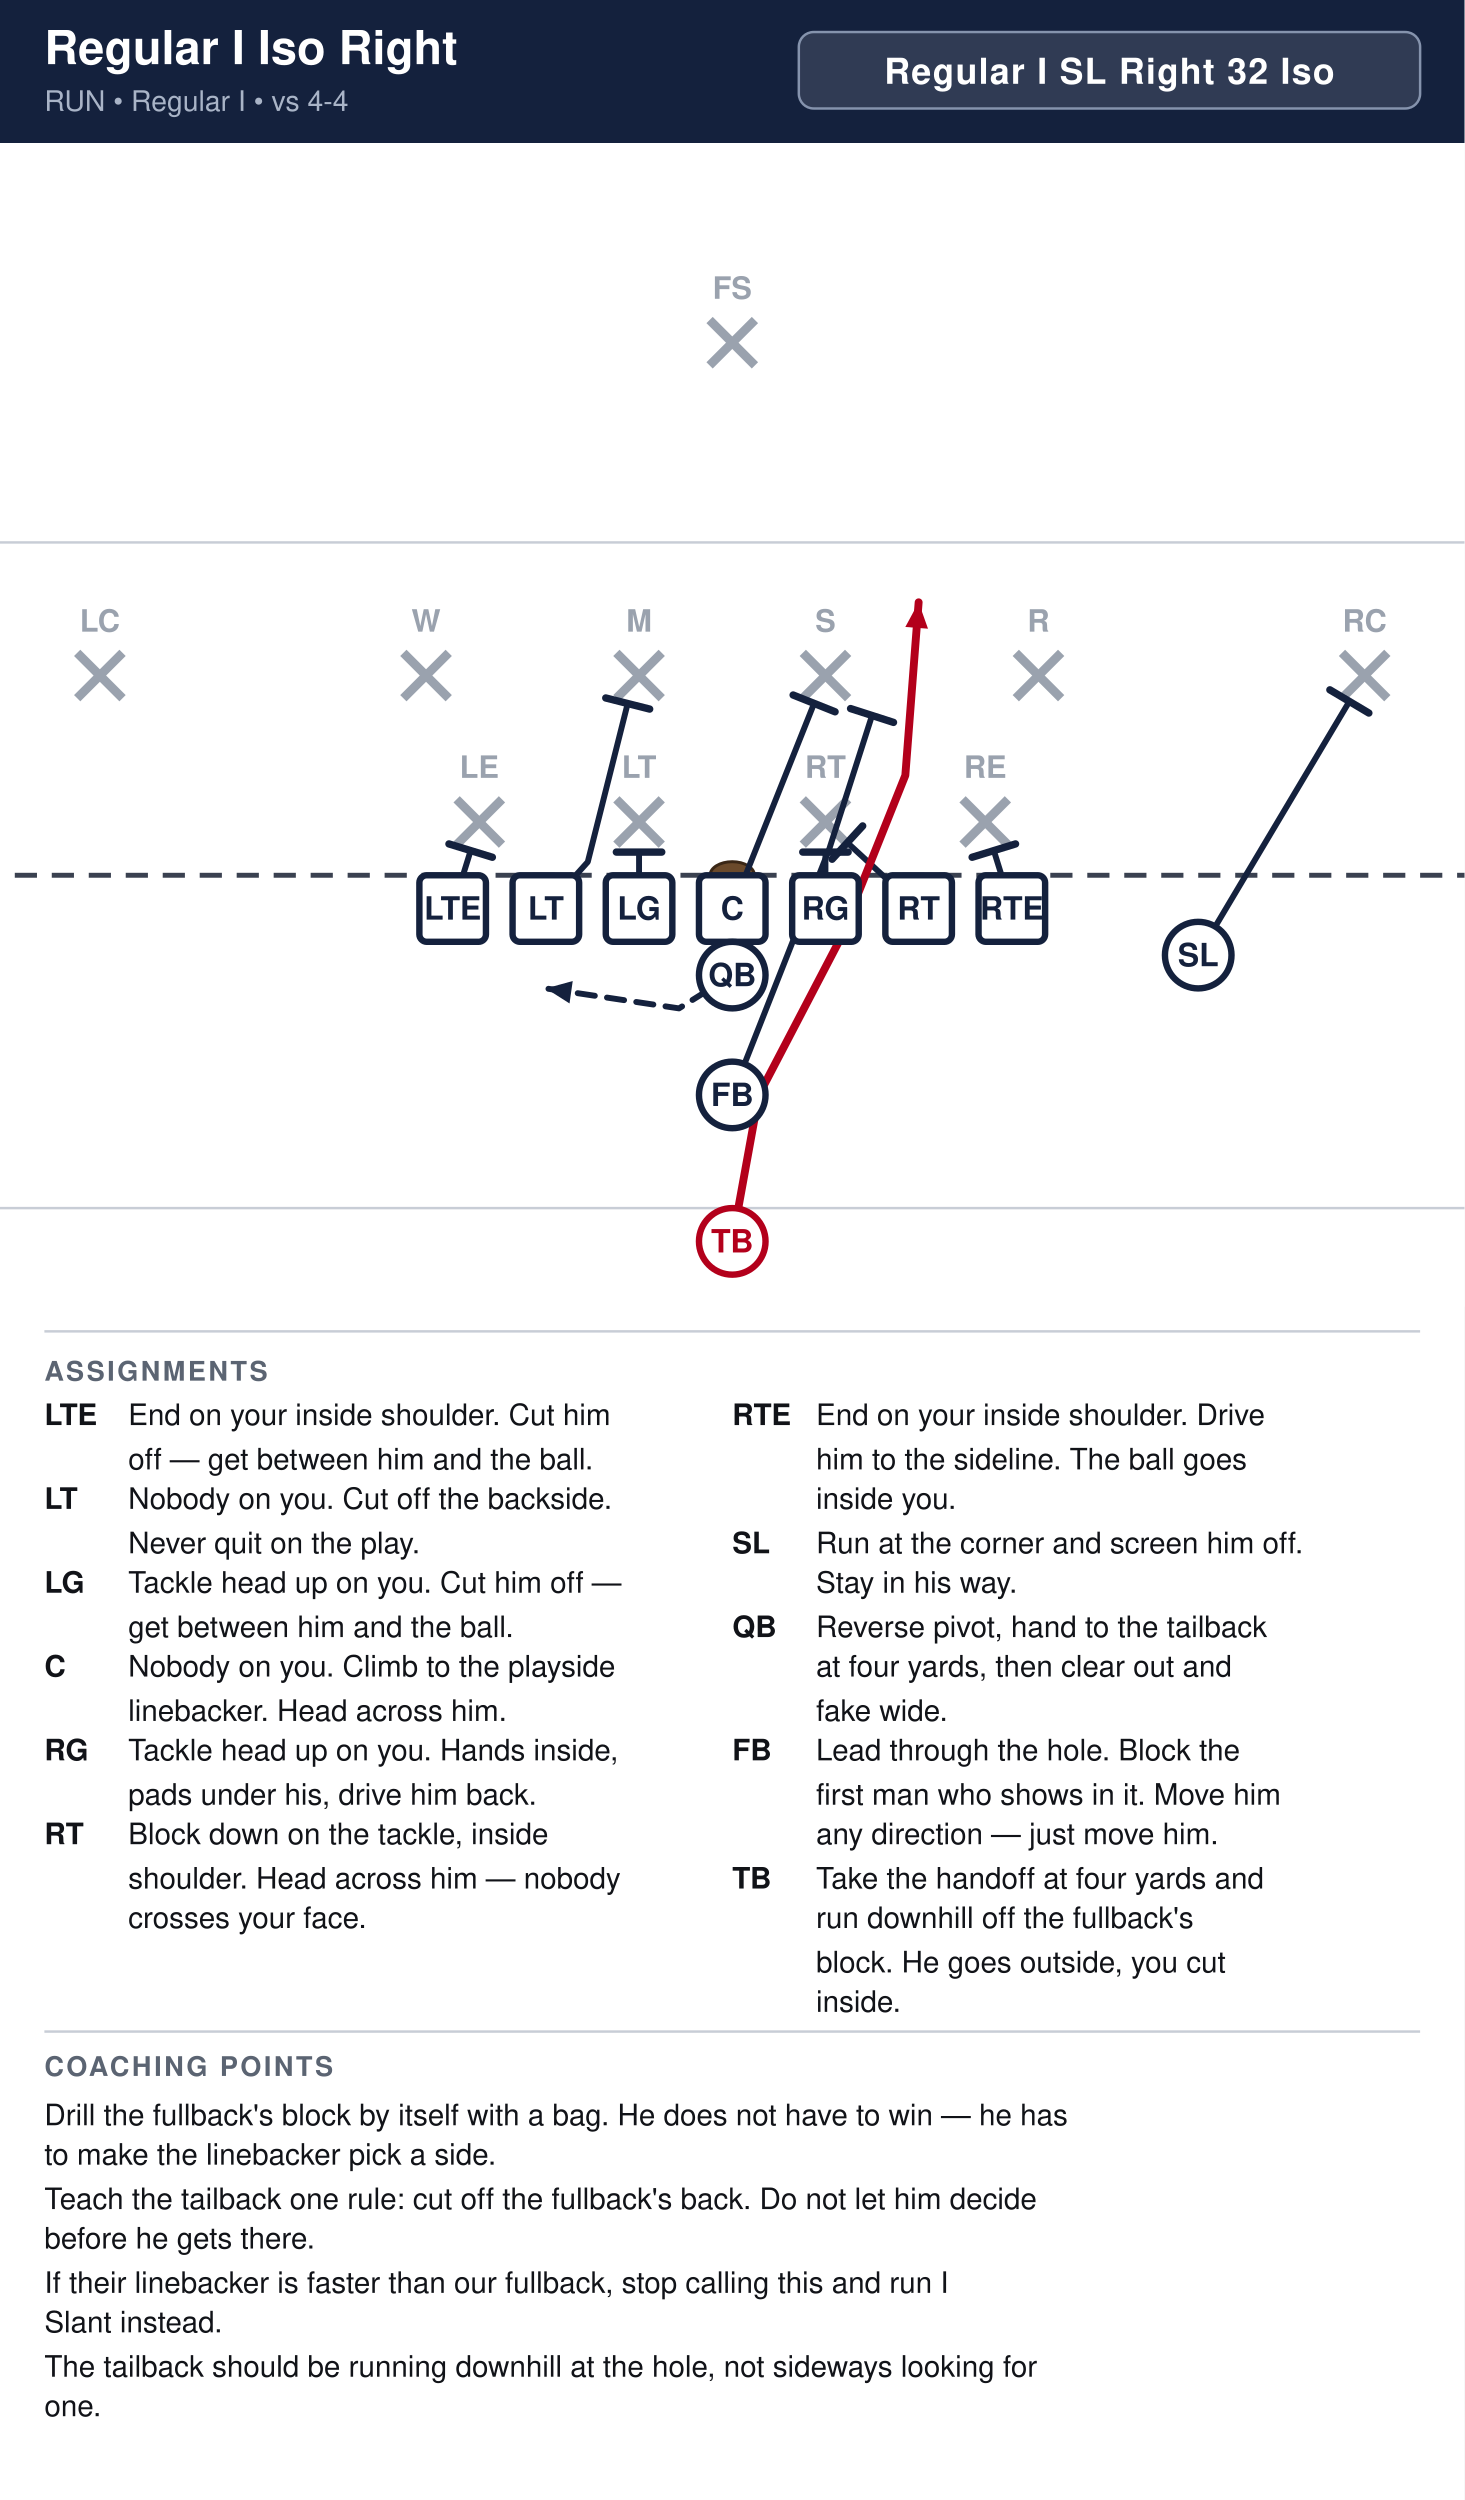
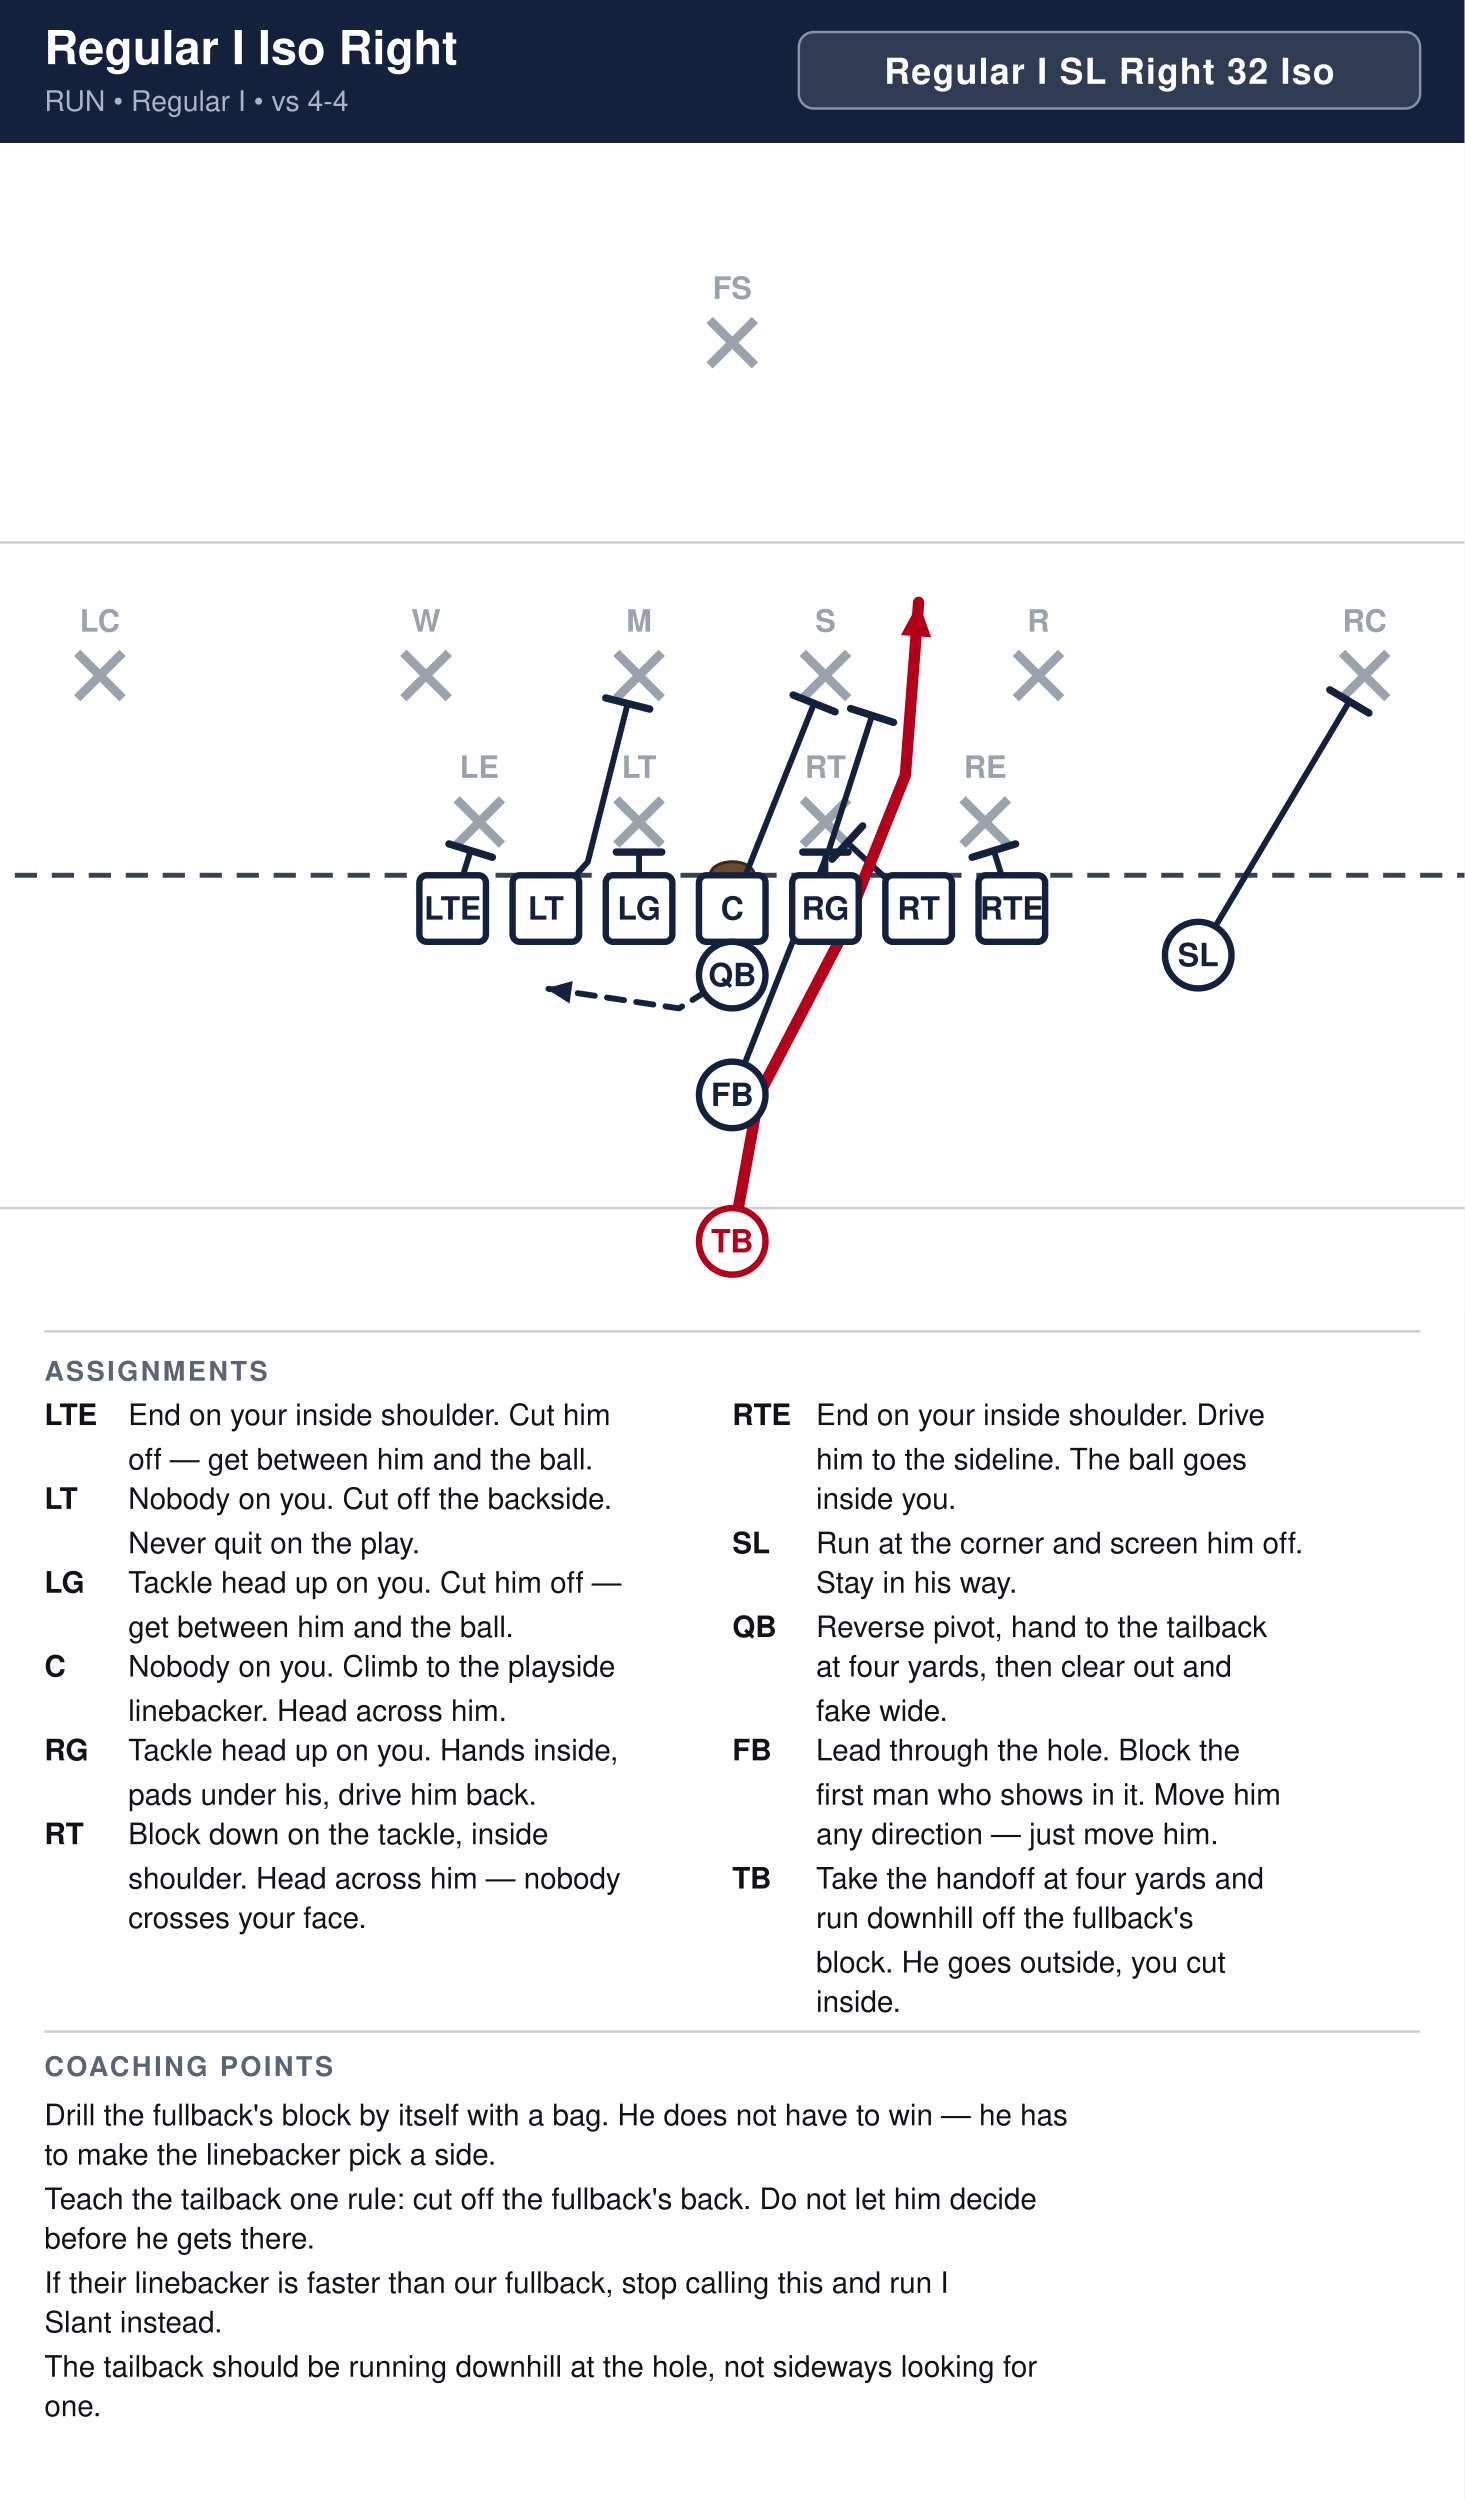
<svg xmlns="http://www.w3.org/2000/svg" width="594" height="1014" viewBox="0 0 594 1014" font-family="Segoe UI, Helvetica, Arial, sans-serif">
  <rect width="100%" height="100%" fill="#ffffff" />
  <rect x="0" y="0" width="594" height="58" fill="#14213d" />
  <text x="18" y="26" font-size="19.0" font-weight="700" fill="#ffffff">Regular I Iso Right</text>
  <text x="18" y="45" font-size="11.5" fill="#a9b4c7">RUN  •  Regular I  •  vs 4-4</text>
  <rect x="324.0" y="13" width="252.0" height="31" rx="6" fill="#ffffff" fill-opacity="0.12" stroke="#8593ad" stroke-width="1" />
  <text x="450.0" y="34" text-anchor="middle" font-size="14.5" font-weight="700" fill="#ffffff" letter-spacing="0.5">Regular I SL Right 32 Iso</text>
  <clipPath id="fieldclip">
    <rect x="0" y="58" width="594" height="472" />
  </clipPath>
  <g clip-path="url(#fieldclip)">
    <g transform="translate(-54.0,31.0)">
      <rect x="0" y="0" width="702" height="513" fill="#ffffff" />
      <line x1="0" y1="459.0" x2="702" y2="459.0" stroke="#c8cdd6" stroke-width="1" />
      <line x1="0" y1="189.0" x2="702" y2="189.0" stroke="#c8cdd6" stroke-width="1" />
      <line x1="0" y1="324.0" x2="702" y2="324.0" stroke="#3a4150" stroke-width="2" stroke-dasharray="9 6" />
      <ellipse cx="351.0" cy="324.0" rx="9" ry="5.5" fill="#6b4a2b" stroke="#3a2716" stroke-width="1.2" />
      <line x1="239.2" y1="293.2" x2="257.6" y2="311.6" stroke="#9aa2ae" stroke-width="3.6" />
      <line x1="257.6" y1="293.2" x2="239.2" y2="311.6" stroke="#9aa2ae" stroke-width="3.6" />
      <text x="248.4" y="284.5" text-anchor="middle" font-size="12.5" fill="#9aa2ae" font-weight="600">LE</text>
      <line x1="304.0" y1="293.2" x2="322.4" y2="311.6" stroke="#9aa2ae" stroke-width="3.6" />
      <line x1="322.4" y1="293.2" x2="304.0" y2="311.6" stroke="#9aa2ae" stroke-width="3.6" />
      <text x="313.2" y="284.5" text-anchor="middle" font-size="12.5" fill="#9aa2ae" font-weight="600">LT</text>
      <line x1="379.6" y1="293.2" x2="398.0" y2="311.6" stroke="#9aa2ae" stroke-width="3.6" />
      <line x1="398.0" y1="293.2" x2="379.6" y2="311.6" stroke="#9aa2ae" stroke-width="3.6" />
      <text x="388.8" y="284.5" text-anchor="middle" font-size="12.5" fill="#9aa2ae" font-weight="600">RT</text>
      <line x1="444.4" y1="293.2" x2="462.8" y2="311.6" stroke="#9aa2ae" stroke-width="3.6" />
      <line x1="462.8" y1="293.2" x2="444.4" y2="311.6" stroke="#9aa2ae" stroke-width="3.6" />
      <text x="453.6" y="284.5" text-anchor="middle" font-size="12.5" fill="#9aa2ae" font-weight="600">RE</text>
      <line x1="217.6" y1="233.8" x2="236.0" y2="252.2" stroke="#9aa2ae" stroke-width="3.6" />
      <line x1="236.0" y1="233.8" x2="217.6" y2="252.2" stroke="#9aa2ae" stroke-width="3.6" />
      <text x="226.8" y="225.2" text-anchor="middle" font-size="12.5" fill="#9aa2ae" font-weight="600">W</text>
      <line x1="304.0" y1="233.8" x2="322.4" y2="252.2" stroke="#9aa2ae" stroke-width="3.6" />
      <line x1="322.4" y1="233.8" x2="304.0" y2="252.2" stroke="#9aa2ae" stroke-width="3.6" />
      <text x="313.2" y="225.2" text-anchor="middle" font-size="12.5" fill="#9aa2ae" font-weight="600">M</text>
      <line x1="379.6" y1="233.8" x2="398.0" y2="252.2" stroke="#9aa2ae" stroke-width="3.6" />
      <line x1="398.0" y1="233.8" x2="379.6" y2="252.2" stroke="#9aa2ae" stroke-width="3.6" />
      <text x="388.8" y="225.2" text-anchor="middle" font-size="12.5" fill="#9aa2ae" font-weight="600">S</text>
      <line x1="466.0" y1="233.8" x2="484.4" y2="252.2" stroke="#9aa2ae" stroke-width="3.6" />
      <line x1="484.4" y1="233.8" x2="466.0" y2="252.2" stroke="#9aa2ae" stroke-width="3.6" />
      <text x="475.2" y="225.2" text-anchor="middle" font-size="12.5" fill="#9aa2ae" font-weight="600">R</text>
      <line x1="85.3" y1="233.8" x2="103.7" y2="252.2" stroke="#9aa2ae" stroke-width="3.6" />
      <line x1="103.7" y1="233.8" x2="85.3" y2="252.2" stroke="#9aa2ae" stroke-width="3.6" />
      <text x="94.5" y="225.2" text-anchor="middle" font-size="12.5" fill="#9aa2ae" font-weight="600">LC</text>
      <line x1="598.3" y1="233.8" x2="616.7" y2="252.2" stroke="#9aa2ae" stroke-width="3.6" />
      <line x1="616.7" y1="233.8" x2="598.3" y2="252.2" stroke="#9aa2ae" stroke-width="3.6" />
      <text x="607.5" y="225.2" text-anchor="middle" font-size="12.5" fill="#9aa2ae" font-weight="600">RC</text>
      <line x1="341.8" y1="98.8" x2="360.2" y2="117.2" stroke="#9aa2ae" stroke-width="3.6" />
      <line x1="360.2" y1="98.8" x2="341.8" y2="117.2" stroke="#9aa2ae" stroke-width="3.6" />
      <text x="351.0" y="90.2" text-anchor="middle" font-size="12.5" fill="#9aa2ae" font-weight="600">FS</text>
      <path d="M237.6,337.5 L244.9,314.0" fill="none" stroke="#14213d" stroke-width="2.4" stroke-linecap="round" stroke-linejoin="round" />
      <line x1="236.1" y1="311.3" x2="253.7" y2="316.7" stroke="#14213d" stroke-width="3.0" stroke-linecap="round" />
      <path d="M275.4,337.5 L292.4,318.6 L308.6,254.3" fill="none" stroke="#14213d" stroke-width="2.4" stroke-linecap="round" stroke-linejoin="round" />
      <line x1="299.7" y1="252.1" x2="317.5" y2="256.6" stroke="#14213d" stroke-width="3.0" stroke-linecap="round" />
      <path d="M313.2,337.5 L313.2,314.6" fill="none" stroke="#14213d" stroke-width="2.4" stroke-linecap="round" stroke-linejoin="round" />
      <line x1="304.0" y1="314.6" x2="322.4" y2="314.6" stroke="#14213d" stroke-width="3.0" stroke-linecap="round" />
      <path d="M351.0,337.5 L384.2,254.3" fill="none" stroke="#14213d" stroke-width="2.4" stroke-linecap="round" stroke-linejoin="round" />
      <line x1="375.7" y1="250.9" x2="392.7" y2="257.7" stroke="#14213d" stroke-width="3.0" stroke-linecap="round" />
      <path d="M388.8,337.5 L388.8,314.6" fill="none" stroke="#14213d" stroke-width="2.4" stroke-linecap="round" stroke-linejoin="round" />
      <line x1="379.6" y1="314.6" x2="398.0" y2="314.6" stroke="#14213d" stroke-width="3.0" stroke-linecap="round" />
      <path d="M426.6,337.5 L397.7,310.8" fill="none" stroke="#14213d" stroke-width="2.4" stroke-linecap="round" stroke-linejoin="round" />
      <line x1="391.5" y1="317.5" x2="403.9" y2="304.0" stroke="#14213d" stroke-width="3.0" stroke-linecap="round" />
      <path d="M464.4,337.5 L457.1,314.0" fill="none" stroke="#14213d" stroke-width="2.4" stroke-linecap="round" stroke-linejoin="round" />
      <line x1="448.3" y1="316.7" x2="465.9" y2="311.3" stroke="#14213d" stroke-width="3.0" stroke-linecap="round" />
      <path d="M540.0,356.4 L601.3,253.5" fill="none" stroke="#14213d" stroke-width="2.4" stroke-linecap="round" stroke-linejoin="round" />
      <line x1="593.4" y1="248.8" x2="609.2" y2="258.2" stroke="#14213d" stroke-width="3.0" stroke-linecap="round" />
      <path d="M351.0,364.5 L329.4,378.0 L275.4,369.9" fill="none" stroke="#14213d" stroke-width="2.4" stroke-linecap="round" stroke-linejoin="round" stroke-dasharray="7 5" />
      <polygon points="275.4,369.9 286.3,366.9 285.0,376.0" fill="#14213d" />
      <path d="M351.0,413.1 L390.4,313.2 L407.7,259.2" fill="none" stroke="#14213d" stroke-width="2.4" stroke-linecap="round" stroke-linejoin="round" />
      <line x1="399.0" y1="256.4" x2="416.4" y2="262.0" stroke="#14213d" stroke-width="3.0" stroke-linecap="round" />
-       <path d="M351.0,472.5 L361.8,413.1 L394.2,351.0 L421.2,283.5 L426.6,213.3" fill="none" stroke="#b3001b" stroke-width="3.2" stroke-linecap="round" stroke-linejoin="round" />
-       <polygon points="426.6,213.3 430.4,224.0 421.2,223.3" fill="#b3001b" />
+       <path d="M351.0,472.5 L361.8,413.1 L394.2,351.0 L421.2,283.5 L426.6,213.3" fill="none" stroke="#b3001b" stroke-width="4.6" stroke-linecap="round" stroke-linejoin="round" />
+       <polygon points="426.6,213.3 431.7,227.5 419.4,226.6" fill="#b3001b" />
      <rect x="224.1" y="324.0" width="27.0" height="27.0" rx="3" fill="#ffffff" stroke="#14213d" stroke-width="2.6" />
      <text x="237.6" y="342.0" text-anchor="middle" font-size="13" font-weight="700" fill="#14213d">LTE</text>
      <rect x="261.9" y="324.0" width="27.0" height="27.0" rx="3" fill="#ffffff" stroke="#14213d" stroke-width="2.6" />
      <text x="275.4" y="342.0" text-anchor="middle" font-size="13" font-weight="700" fill="#14213d">LT</text>
      <rect x="299.7" y="324.0" width="27.0" height="27.0" rx="3" fill="#ffffff" stroke="#14213d" stroke-width="2.6" />
      <text x="313.2" y="342.0" text-anchor="middle" font-size="13" font-weight="700" fill="#14213d">LG</text>
      <rect x="337.5" y="324.0" width="27.0" height="27.0" rx="3" fill="#ffffff" stroke="#14213d" stroke-width="2.6" />
      <text x="351.0" y="342.0" text-anchor="middle" font-size="13" font-weight="700" fill="#14213d">C</text>
      <rect x="375.3" y="324.0" width="27.0" height="27.0" rx="3" fill="#ffffff" stroke="#14213d" stroke-width="2.6" />
      <text x="388.8" y="342.0" text-anchor="middle" font-size="13" font-weight="700" fill="#14213d">RG</text>
      <rect x="413.1" y="324.0" width="27.0" height="27.0" rx="3" fill="#ffffff" stroke="#14213d" stroke-width="2.6" />
      <text x="426.6" y="342.0" text-anchor="middle" font-size="13" font-weight="700" fill="#14213d">RT</text>
      <rect x="450.9" y="324.0" width="27.0" height="27.0" rx="3" fill="#ffffff" stroke="#14213d" stroke-width="2.6" />
      <text x="464.4" y="342.0" text-anchor="middle" font-size="13" font-weight="700" fill="#14213d">RTE</text>
      <circle cx="540.0" cy="356.4" r="13.5" fill="#ffffff" stroke="#14213d" stroke-width="2.6" />
      <text x="540.0" y="360.9" text-anchor="middle" font-size="13" font-weight="700" fill="#14213d">SL</text>
      <circle cx="351.0" cy="364.5" r="13.5" fill="#ffffff" stroke="#14213d" stroke-width="2.6" />
      <text x="351.0" y="369.0" text-anchor="middle" font-size="13" font-weight="700" fill="#14213d">QB</text>
      <circle cx="351.0" cy="413.1" r="13.5" fill="#ffffff" stroke="#14213d" stroke-width="2.6" />
      <text x="351.0" y="417.6" text-anchor="middle" font-size="13" font-weight="700" fill="#14213d">FB</text>
      <circle cx="351.0" cy="472.5" r="13.5" fill="#ffffff" stroke="#b3001b" stroke-width="2.6" />
      <text x="351.0" y="477.0" text-anchor="middle" font-size="13" font-weight="700" fill="#b3001b">TB</text>
    </g>
  </g>
  <line x1="18" y1="540" x2="576" y2="540" stroke="#c8cdd6" stroke-width="1" />
  <text x="18" y="560" font-size="11" font-weight="700" fill="#5b6472" letter-spacing="1">ASSIGNMENTS</text>
  <text x="18" y="578" font-size="12" font-weight="700" fill="#111318">LTE</text>
  <text x="52" y="578" font-size="12" fill="#111318">End on your inside shoulder. Cut him</text>
  <text x="52" y="596" font-size="12" fill="#111318">off — get between him and the ball.</text>
  <text x="18" y="612" font-size="12" font-weight="700" fill="#111318">LT</text>
  <text x="52" y="612" font-size="12" fill="#111318">Nobody on you. Cut off the backside.</text>
  <text x="52" y="630" font-size="12" fill="#111318">Never quit on the play.</text>
  <text x="18" y="646" font-size="12" font-weight="700" fill="#111318">LG</text>
  <text x="52" y="646" font-size="12" fill="#111318">Tackle head up on you. Cut him off —</text>
  <text x="52" y="664" font-size="12" fill="#111318">get between him and the ball.</text>
  <text x="18" y="680" font-size="12" font-weight="700" fill="#111318">C</text>
  <text x="52" y="680" font-size="12" fill="#111318">Nobody on you. Climb to the playside</text>
  <text x="52" y="698" font-size="12" fill="#111318">linebacker. Head across him.</text>
  <text x="18" y="714" font-size="12" font-weight="700" fill="#111318">RG</text>
  <text x="52" y="714" font-size="12" fill="#111318">Tackle head up on you. Hands inside,</text>
  <text x="52" y="732" font-size="12" fill="#111318">pads under his, drive him back.</text>
  <text x="18" y="748" font-size="12" font-weight="700" fill="#111318">RT</text>
  <text x="52" y="748" font-size="12" fill="#111318">Block down on the tackle, inside</text>
  <text x="52" y="766" font-size="12" fill="#111318">shoulder. Head across him — nobody</text>
  <text x="52" y="782" font-size="12" fill="#111318">crosses your face.</text>
  <text x="297" y="578" font-size="12" font-weight="700" fill="#111318">RTE</text>
  <text x="331" y="578" font-size="12" fill="#111318">End on your inside shoulder. Drive</text>
  <text x="331" y="596" font-size="12" fill="#111318">him to the sideline. The ball goes</text>
  <text x="331" y="612" font-size="12" fill="#111318">inside you.</text>
  <text x="297" y="630" font-size="12" font-weight="700" fill="#111318">SL</text>
  <text x="331" y="630" font-size="12" fill="#111318">Run at the corner and screen him off.</text>
  <text x="331" y="646" font-size="12" fill="#111318">Stay in his way.</text>
  <text x="297" y="664" font-size="12" font-weight="700" fill="#111318">QB</text>
  <text x="331" y="664" font-size="12" fill="#111318">Reverse pivot, hand to the tailback</text>
  <text x="331" y="680" font-size="12" fill="#111318">at four yards, then clear out and</text>
  <text x="331" y="698" font-size="12" fill="#111318">fake wide.</text>
  <text x="297" y="714" font-size="12" font-weight="700" fill="#111318">FB</text>
  <text x="331" y="714" font-size="12" fill="#111318">Lead through the hole. Block the</text>
  <text x="331" y="732" font-size="12" fill="#111318">first man who shows in it. Move him</text>
  <text x="331" y="748" font-size="12" fill="#111318">any direction — just move him.</text>
  <text x="297" y="766" font-size="12" font-weight="700" fill="#111318">TB</text>
  <text x="331" y="766" font-size="12" fill="#111318">Take the handoff at four yards and</text>
  <text x="331" y="782" font-size="12" fill="#111318">run downhill off the fullback's</text>
  <text x="331" y="800" font-size="12" fill="#111318">block. He goes outside, you cut</text>
  <text x="331" y="816" font-size="12" fill="#111318">inside.</text>
  <line x1="18" y1="824" x2="576" y2="824" stroke="#c8cdd6" stroke-width="1" />
  <text x="18" y="842" font-size="11" font-weight="700" fill="#5b6472" letter-spacing="1">COACHING POINTS</text>
  <text x="18" y="862" font-size="12" fill="#111318">Drill the fullback's block by itself with a bag. He does not have to win — he has</text>
  <text x="18" y="878" font-size="12" fill="#111318">to make the linebacker pick a side.</text>
  <text x="18" y="896" font-size="12" fill="#111318">Teach the tailback one rule: cut off the fullback's back. Do not let him decide</text>
  <text x="18" y="912" font-size="12" fill="#111318">before he gets there.</text>
  <text x="18" y="930" font-size="12" fill="#111318">If their linebacker is faster than our fullback, stop calling this and run I</text>
  <text x="18" y="946" font-size="12" fill="#111318">Slant instead.</text>
  <text x="18" y="964" font-size="12" fill="#111318">The tailback should be running downhill at the hole, not sideways looking for</text>
  <text x="18" y="980" font-size="12" fill="#111318">one.</text>
</svg>
